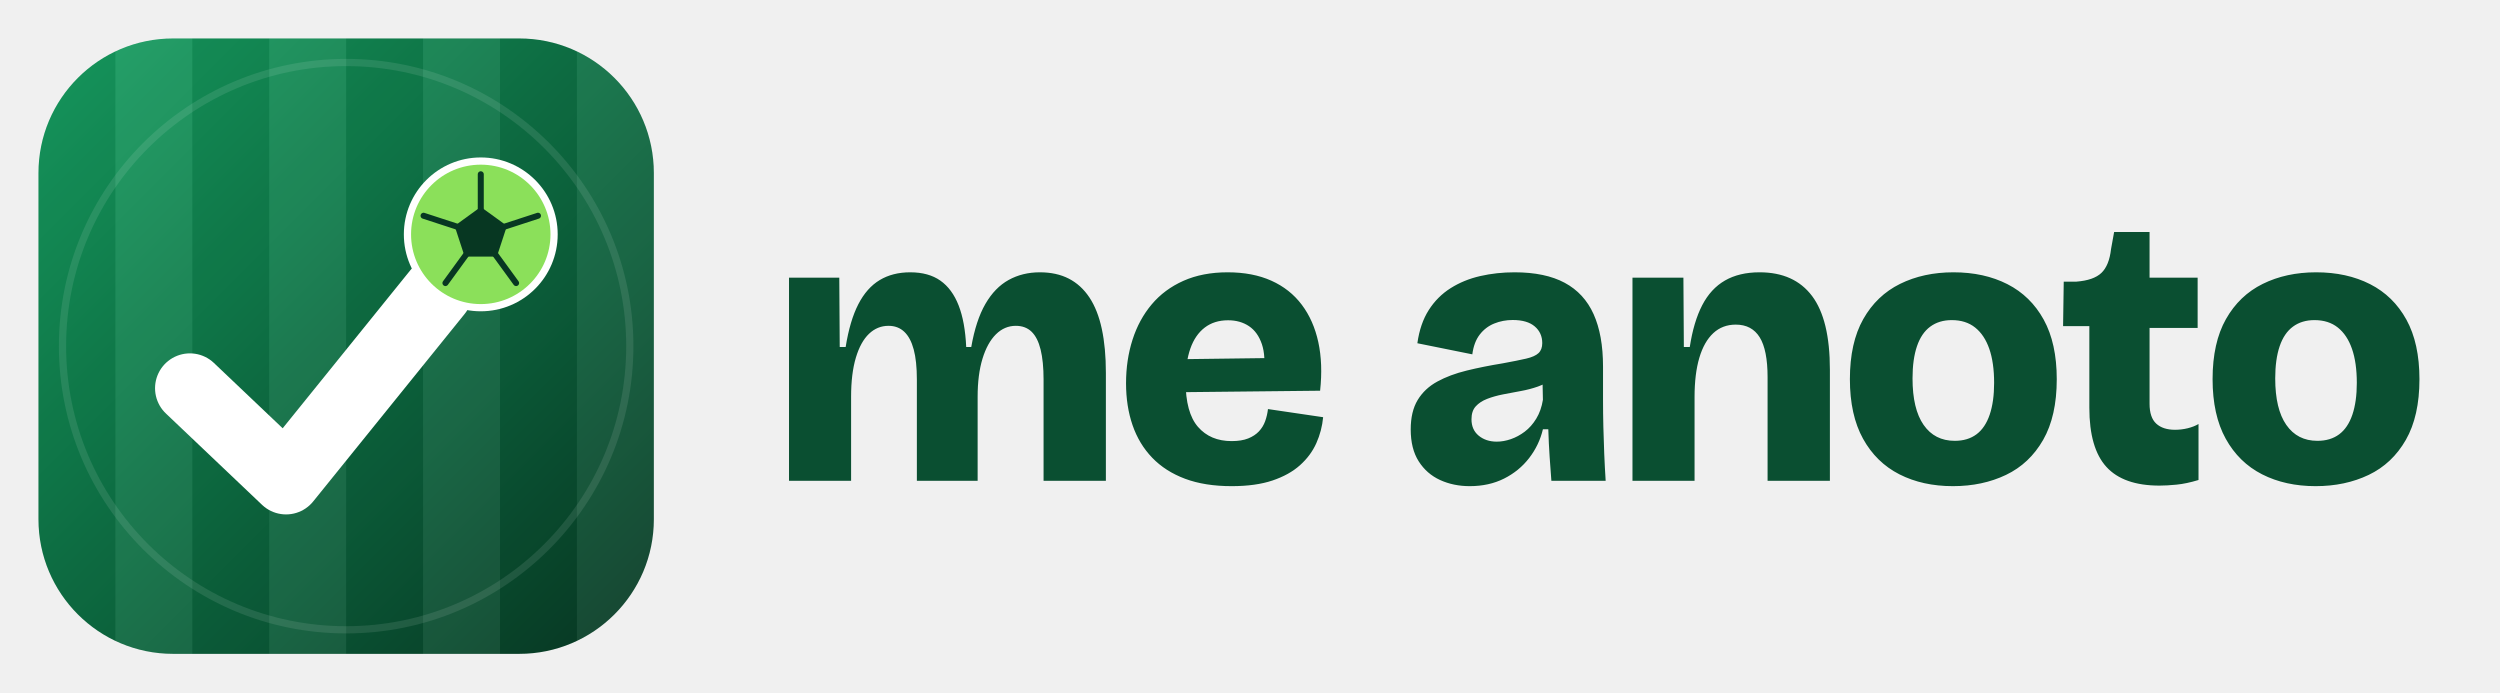
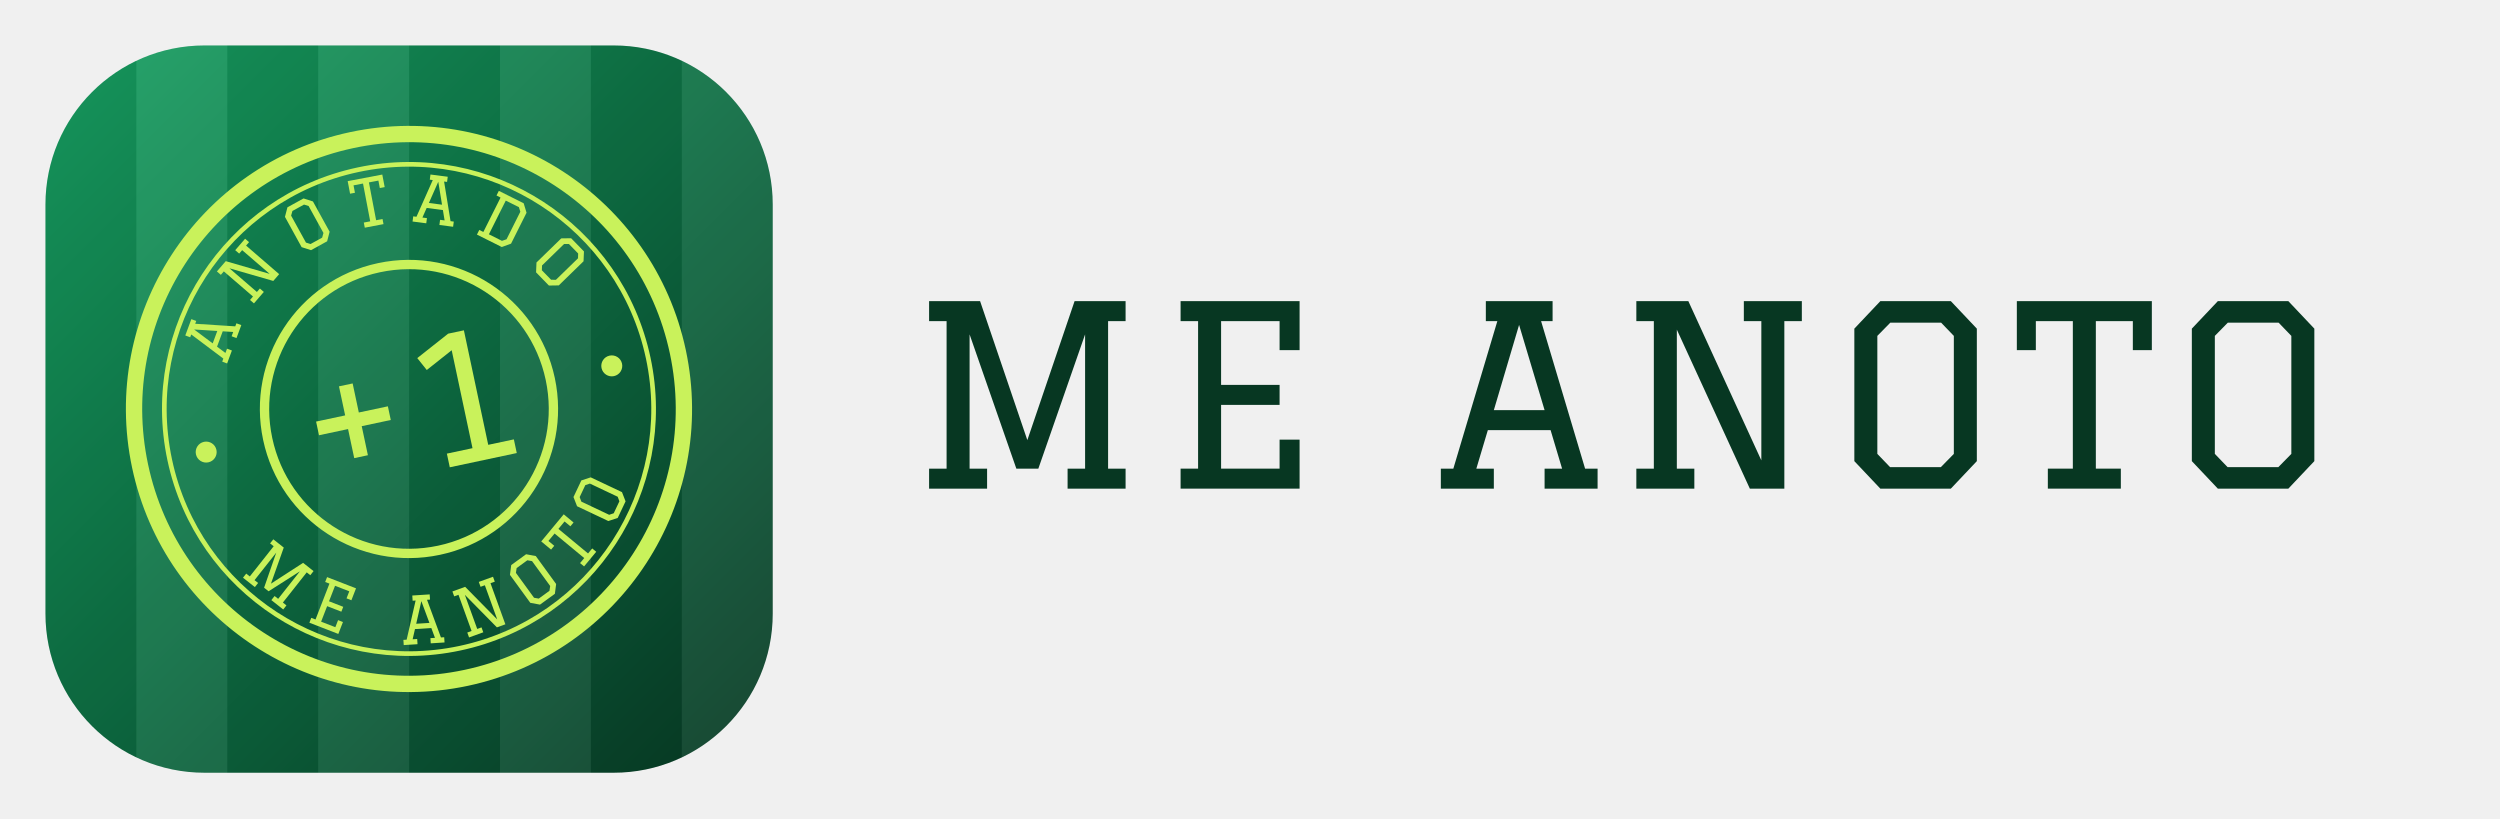
- <svg xmlns="http://www.w3.org/2000/svg" viewBox="0 0 1300 360" role="img" aria-label="Me Anoto">
+ <svg xmlns="http://www.w3.org/2000/svg" viewBox="0 0 1100 360" role="img" aria-label="Me Anoto">
  <g transform="translate(20 20) scale(0.625)">
    <defs>
      <linearGradient id="pasto" x1="0" y1="0" x2="1" y2="1">
        <stop offset="0" stop-color="#17a062" />
        <stop offset=".38" stop-color="#0f7a4a" />
        <stop offset=".78" stop-color="#0a4f31" />
        <stop offset="1" stop-color="#073722" />
      </linearGradient>
      <clipPath id="forma">
        <rect width="512" height="512" rx="112" />
      </clipPath>
    </defs>
    <g clip-path="url(#forma)">
      <rect width="512" height="512" fill="url(#pasto)" />
-       <rect x="0" y="0" width="64" height="512" fill="rgba(0,0,0,.06)" />
-       <rect x="64" y="0" width="64" height="512" fill="rgba(255,255,255,.06)" />
-       <rect x="128" y="0" width="64" height="512" fill="rgba(0,0,0,.06)" />
-       <rect x="192" y="0" width="64" height="512" fill="rgba(255,255,255,.06)" />
-       <rect x="256" y="0" width="64" height="512" fill="rgba(0,0,0,.06)" />
-       <rect x="320" y="0" width="64" height="512" fill="rgba(255,255,255,.06)" />
-       <rect x="384" y="0" width="64" height="512" fill="rgba(0,0,0,.06)" />
-       <rect x="448" y="0" width="64" height="512" fill="rgba(255,255,255,.06)" />
-       <circle cx="256" cy="256" r="236" fill="none" stroke="rgba(255,255,255,.10)" stroke-width="6" />
+       <rect x="0" y="0" width="64" height="512" fill="rgba(0,0,0,.07)" />
+       <rect x="64" y="0" width="64" height="512" fill="rgba(255,255,255,.07)" />
+       <rect x="128" y="0" width="64" height="512" fill="rgba(0,0,0,.07)" />
+       <rect x="192" y="0" width="64" height="512" fill="rgba(255,255,255,.07)" />
+       <rect x="256" y="0" width="64" height="512" fill="rgba(0,0,0,.07)" />
+       <rect x="320" y="0" width="64" height="512" fill="rgba(255,255,255,.07)" />
+       <rect x="384" y="0" width="64" height="512" fill="rgba(0,0,0,.07)" />
+       <rect x="448" y="0" width="64" height="512" fill="rgba(255,255,255,.07)" />
    </g>
-     <g transform="translate(-20 15)">
-       <path d="M146 276 L226 352 L352 196" fill="none" stroke="#ffffff" stroke-width="58" stroke-linecap="round" stroke-linejoin="round" />
-       <circle cx="388" cy="148" r="64" fill="#ffffff" />
-       <circle cx="388" cy="148" r="58" fill="#8be05a" />
-       <g stroke="#073722" stroke-width="5" stroke-linecap="round">
-         <line x1="388.0" y1="127.0" x2="388.0" y2="98.0" />
-         <line x1="408.0" y1="141.5" x2="435.6" y2="132.5" />
-         <line x1="400.3" y1="165.0" x2="417.4" y2="188.5" />
-         <line x1="375.7" y1="165.0" x2="358.6" y2="188.5" />
-         <line x1="368.0" y1="141.5" x2="340.4" y2="132.5" />
+     <g transform="translate(46 46) scale(.82) rotate(-12 256 256)">
+       <g fill="#c9f25b" stroke="none">
+         <circle cx="256" cy="256" r="236" fill="none" stroke="#c9f25b" stroke-width="14" />
+         <circle cx="256" cy="256" r="210" fill="none" stroke="#c9f25b" stroke-width="4" />
+         <path transform="translate(120.78 170.47) rotate(-57.69) translate(-18.40 0) scale(0.56)" d="M19.50 -75.00H46.20V-67.00H41.60L59.20 -8.00H64.20V0.00H43.00V-8.00H50.00L45.40 -23.40H20.30L15.70 -8.00H22.70V0.00H1.50V-8.00H6.50L24.10 -67.00H19.50ZM32.80 -65.50 22.70 -31.40H43.00Z" />
+         <path transform="translate(159.20 128.60) rotate(-37.23) translate(-22.74 0) scale(0.56)" d="M53.40 0.00 24.20 -63.60V-8.00H31.20V0.00H8.00V-8.00H15.00V-67.00H8.00V-75.00H28.80L58.00 -11.30V-67.00H51.00V-75.00H74.20V-67.00H67.20V0.00Z" />
+         <path transform="translate(209.65 102.86) rotate(-16.84) translate(-18.20 0) scale(0.56)" d="M18.40 0.00 8.00 -11.00V-64.00L18.40 -75.00H46.60L57.00 -64.00V-11.00L46.60 0.00ZM22.30 -8.60H42.60L47.80 -13.90V-61.10L42.70 -66.40H22.40L17.20 -61.10V-13.90Z" />
+         <path transform="translate(259.42 96.04) rotate(1.22) translate(-16.24 0) scale(0.56)" d="M43.60 0.00H14.40V-8.00H24.40V-67.00H9.60V-55.40H2.00V-75.00H56.00V-55.40H48.40V-67.00H33.60V-8.00H43.60Z" />
+         <path transform="translate(309.03 105.04) rotate(19.36) translate(-18.40 0) scale(0.56)" d="M19.50 -75.00H46.20V-67.00H41.60L59.20 -8.00H64.20V0.00H43.00V-8.00H50.00L45.40 -23.40H20.30L15.70 -8.00H22.70V0.00H1.50V-8.00H6.50L24.10 -67.00H19.50ZM32.80 -65.50 22.70 -31.40H43.00Z" />
+         <path transform="translate(355.80 130.94) rotate(38.59) translate(-19.32 0) scale(0.56)" d="M8.00 -75.00H50.60L61.00 -64.00V-11.00L50.60 0.00H8.00V-8.00H15.00V-67.00H8.00ZM24.20 -8.60H46.60L51.80 -13.90V-61.10L46.70 -66.40H24.20Z" />
+         <path transform="translate(391.33 170.64) rotate(57.76) translate(-18.20 0) scale(0.56)" d="M18.40 0.00 8.00 -11.00V-64.00L18.40 -75.00H46.60L57.00 -64.00V-11.00L46.60 0.00ZM22.30 -8.60H42.60L47.80 -13.90V-61.10L42.70 -66.40H22.40L17.20 -61.10V-13.90Z" />
+         <path transform="translate(100.55 385.00) rotate(50.31) translate(-26.49 0) scale(0.56)" d="M8.00 -75.00H28.40L47.30 -19.40L66.20 -75.00H86.60V-67.00H79.60V-8.00H86.60V0.00H63.40V-8.00H70.40V-61.70L51.70 -8.00H42.90L24.20 -61.70V-8.00H31.20V0.00H8.00V-8.00H15.00V-67.00H8.00Z" />
+         <path transform="translate(145.36 425.01) rotate(33.21) translate(-17.81 0) scale(0.56)" d="M8.00 -75.00H55.60V-55.40H47.60V-67.00H24.20V-41.50H47.60V-33.50H24.20V-8.00H47.60V-19.60H55.60V0.00H8.00V-8.00H15.00V-67.00H8.00Z" />
+         <path transform="translate(226.82 455.88) rotate(8.31) translate(-18.40 0) scale(0.56)" d="M19.50 -75.00H46.20V-67.00H41.60L59.20 -8.00H64.20V0.00H43.00V-8.00H50.00L45.40 -23.40H20.30L15.70 -8.00H22.70V0.00H1.50V-8.00H6.50L24.10 -67.00H19.50ZM32.80 -65.50 22.70 -31.40H43.00Z" />
+         <path transform="translate(283.76 456.08) rotate(-7.90) translate(-22.74 0) scale(0.56)" d="M53.40 0.00 24.20 -63.60V-8.00H31.20V0.00H8.00V-8.00H15.00V-67.00H8.00V-75.00H28.80L58.00 -11.30V-67.00H51.00V-75.00H74.20V-67.00H67.20V0.00Z" />
+         <path transform="translate(338.32 440.47) rotate(-24.05) translate(-18.20 0) scale(0.56)" d="M18.40 0.00 8.00 -11.00V-64.00L18.40 -75.00H46.60L57.00 -64.00V-11.00L46.60 0.00ZM22.30 -8.60H42.60L47.80 -13.90V-61.10L42.70 -66.40H22.40L17.20 -61.10V-13.90Z" />
+         <path transform="translate(381.35 414.40) rotate(-38.36) translate(-16.24 0) scale(0.56)" d="M43.60 0.00H14.40V-8.00H24.40V-67.00H9.60V-55.40H2.00V-75.00H56.00V-55.40H48.40V-67.00H33.60V-8.00H43.60Z" />
+         <path transform="translate(416.61 378.51) rotate(-52.66) translate(-18.20 0) scale(0.56)" d="M18.40 0.00 8.00 -11.00V-64.00L18.40 -75.00H46.60L57.00 -64.00V-11.00L46.60 0.00ZM22.30 -8.60H42.60L47.80 -13.90V-61.10L42.70 -66.40H22.40L17.20 -61.10V-13.90Z" />
+         <circle cx="78" cy="256" r="9" />
+         <circle cx="434" cy="256" r="9" />
+         <circle cx="256" cy="256" r="124" fill="none" stroke="#c9f25b" stroke-width="8" />
+         <g transform="translate(158.50 312.25) scale(1.5)">
+           <path transform="translate(0.00 0)" d="M28.50 -16.50V-33.50H11.50V-41.50H28.50V-58.50H36.50V-41.50H53.50V-33.50H36.50V-16.50Z" />
+           <path transform="translate(65.00 0)" d="M30.90 -75.00H40.10V-8.00H55.10V0.00H15.90V-8.00H30.90V-65.30L14.60 -57.20L10.70 -65.00Z" />
+         </g>
      </g>
-       <polygon points="388.0,127.0 408.0,141.5 400.3,165.0 375.7,165.0 368.0,141.5" fill="#073722" stroke="#073722" stroke-width="3" stroke-linejoin="round" />
    </g>
  </g>
-   <g transform="translate(400 250) scale(0.2)">
-     <path d="M51.428 0.0V-320.999V-528.0H182.143L183.285 -347.856H198.714Q209.714 -416.428 231.642 -459Q253.571 -501.571 287.214 -521.786Q320.856 -542.0 366.571 -542.0Q414.285 -542.0 444.999 -520.357Q475.714 -498.714 492.428 -455.928Q509.142 -413.142 512.142 -347.856H525.285Q537.427 -417.142 561.999 -459.714Q586.57 -502.286 622.57 -522.143Q658.57 -542.0 703.57 -542.0Q746.856 -542.0 778.856 -525.571Q810.856 -509.143 832.499 -476.572Q854.141 -444 864.713 -394.786Q875.284 -345.572 875.284 -280.572V0.0H713.284V-263.144Q713.284 -309.715 705.641 -340.929Q697.999 -372.143 682.142 -387.5Q666.285 -402.857 641.142 -402.857Q611.713 -402.857 589.428 -380.786Q567.142 -358.714 554.499 -317.428Q541.856 -276.142 541.856 -218.428V0.0H383.856V-263.144Q383.856 -310.858 375.642 -341.429Q367.428 -372 351.071 -387.429Q334.714 -402.857 310.142 -402.857Q281.142 -402.857 259.357 -382.071Q237.571 -361.286 225.214 -320Q212.857 -278.714 212.857 -218.428V0.0Z M1202.428 14.0Q1132.571 14.0 1081.214 -5.214Q1029.857 -24.429 995.714 -59.929Q961.571 -95.429 944.643 -144.572Q927.714 -193.714 927.714 -253.571Q927.714 -314 944.5 -366.571Q961.285 -419.143 994.357 -458.5Q1027.428 -497.857 1077.071 -519.929Q1126.714 -542.0 1191.857 -542.0Q1257 -542.0 1305.5 -520.214Q1354 -498.428 1384.714 -457.571Q1415.428 -416.714 1427.642 -360.286Q1439.856 -303.857 1432.285 -234.143L1031.571 -229.857V-315.572L1327.141 -319.429L1284.999 -275.286Q1291.571 -323.571 1280.928 -355.071Q1270.285 -386.571 1247.428 -401.928Q1224.571 -417.286 1193 -417.286Q1157.142 -417.286 1132.285 -398.286Q1107.428 -379.286 1095 -343.929Q1082.571 -308.571 1082.571 -258.714Q1082.571 -177.143 1114.714 -140.143Q1146.857 -103.143 1202.285 -103.143Q1228 -103.143 1245.142 -110Q1262.285 -116.857 1273.142 -128.357Q1283.999 -139.857 1289.428 -154.929Q1294.856 -170 1296.714 -186.429L1440.142 -165.286Q1436.857 -130.001 1422.5 -97.858Q1408.143 -65.715 1380.143 -40.572Q1352.143 -15.429 1308.5 -0.714Q1264.857 14.0 1202.428 14.0Z M1821.286 14.0Q1779 14.0 1744.143 -2Q1709.286 -18 1688.571 -50.643Q1667.857 -83.286 1667.857 -133.428Q1667.857 -180.143 1686 -210.071Q1704.143 -240.0 1737 -257.929Q1769.857 -275.857 1813.285 -286.5Q1856.714 -297.143 1906.856 -305.286Q1945.714 -312.429 1967.999 -317.571Q1990.285 -322.714 2000.071 -331.857Q2009.857 -341.0 2009.857 -357.857Q2009.857 -384.571 1990.357 -401.286Q1970.857 -418 1933 -418Q1907.571 -418 1885 -408.857Q1862.428 -399.714 1847.285 -380.071Q1832.143 -360.428 1828 -328.714L1685.143 -357.571Q1692.285 -408.571 1714.714 -443.785Q1737.142 -479 1771.642 -500.786Q1806.142 -522.571 1848.785 -532.286Q1891.428 -542.0 1937.857 -542.0Q2017.428 -542.0 2068.142 -514.786Q2118.857 -487.571 2143.357 -433.214Q2167.857 -378.857 2167.857 -297V-210.428Q2167.857 -175.714 2168.714 -140.5Q2169.571 -105.286 2170.999 -70.286Q2172.428 -35.286 2174.714 0.0H2033.571Q2031.285 -28.572 2029 -62.715Q2026.714 -96.858 2025.571 -133.858H2011.571Q2001.857 -92.858 1975.786 -59.072Q1949.714 -25.286 1910.5 -5.643Q1871.286 14.0 1821.286 14.0ZM1891.714 -101.714Q1909.285 -101.714 1928.214 -108.214Q1947.143 -114.714 1964.357 -127.714Q1981.571 -140.714 1994.285 -161.5Q2007 -182.286 2011.571 -210.429L2010.428 -266.428L2034 -264.857Q2019.714 -252.429 1998.643 -245.0Q1977.571 -237.571 1954.286 -233.357Q1931.0 -229.143 1908.071 -224.643Q1885.143 -220.143 1866.571 -212.929Q1848 -205.714 1836.928 -193.5Q1825.857 -181.286 1825.857 -159.857Q1825.857 -132.714 1844.643 -117.214Q1863.428 -101.714 1891.714 -101.714Z M2244.428 0.0V-309.857V-528.0H2376.857L2378 -347.856H2393.428Q2403.428 -413.285 2425.714 -456.357Q2447.999 -499.428 2484.999 -520.714Q2521.999 -542.0 2574.999 -542.0Q2664.999 -542.0 2711.356 -480.429Q2757.713 -418.857 2757.713 -288.715V0.0H2595.713V-269.429Q2595.713 -340 2575.213 -373Q2554.714 -406 2512.999 -406Q2478.428 -406 2454.571 -383.857Q2430.714 -361.714 2418.285 -319.857Q2405.857 -278 2405.857 -217.856V0.0Z M3077.714 14.0Q2998.857 14.0 2938.428 -16.786Q2878 -47.571 2843.857 -109.357Q2809.714 -171.143 2809.714 -264.143Q2809.714 -358.857 2844.5 -420.357Q2879.286 -481.857 2940.214 -511.929Q3001.143 -542.0 3079 -542.0Q3158.714 -542.0 3219.214 -511.214Q3279.714 -480.429 3313.642 -418.929Q3347.571 -357.429 3347.571 -264.0Q3347.571 -168.143 3312.214 -106.357Q3276.857 -44.571 3215.642 -15.286Q3154.428 14.0 3077.714 14.0ZM3082.285 -103.857Q3116.142 -103.857 3138.857 -120.786Q3161.571 -137.714 3173.142 -171.714Q3184.714 -205.714 3184.714 -254.429Q3184.714 -307.0 3172.142 -343.071Q3159.571 -379.143 3135.357 -398.429Q3111.142 -417.714 3074.571 -417.714Q3041.714 -417.714 3018.714 -400.786Q2995.714 -383.857 2984.143 -349.857Q2972.571 -315.857 2972.571 -266.143Q2972.571 -186.714 3001.357 -145.286Q3030.143 -103.857 3082.285 -103.857Z M3614.571 12.571Q3521 12.571 3476.642 -36.071Q3432.285 -84.714 3432.285 -189.857V-402.0H3364L3365.714 -517.714H3398.427Q3443.285 -521.143 3463.571 -540.357Q3483.857 -559.572 3488.714 -602.43L3496.714 -646.714H3588.857V-528.0H3713.857V-397.429H3588.857V-200.286Q3588.857 -164.571 3606.214 -148.571Q3623.571 -132.571 3655.142 -132.571Q3672 -132.571 3688.142 -136.571Q3704.285 -140.571 3716.142 -147.571V-2.0Q3684.571 7.571 3659.142 10.071Q3633.714 12.571 3614.571 12.571Z M4020.714 14.0Q3941.857 14.0 3881.428 -16.786Q3821 -47.571 3786.857 -109.357Q3752.714 -171.143 3752.714 -264.143Q3752.714 -358.857 3787.5 -420.357Q3822.286 -481.857 3883.214 -511.929Q3944.143 -542.0 4022 -542.0Q4101.714 -542.0 4162.214 -511.214Q4222.714 -480.429 4256.642 -418.929Q4290.571 -357.429 4290.571 -264.0Q4290.571 -168.143 4255.214 -106.357Q4219.857 -44.571 4158.642 -15.286Q4097.428 14.0 4020.714 14.0ZM4025.285 -103.857Q4059.142 -103.857 4081.857 -120.786Q4104.571 -137.714 4116.142 -171.714Q4127.714 -205.714 4127.714 -254.429Q4127.714 -307.0 4115.142 -343.071Q4102.571 -379.143 4078.357 -398.429Q4054.142 -417.714 4017.571 -417.714Q3984.714 -417.714 3961.714 -400.786Q3938.714 -383.857 3927.143 -349.857Q3915.571 -315.857 3915.571 -266.143Q3915.571 -186.714 3944.357 -145.286Q3973.143 -103.857 4025.285 -103.857Z" fill="#0a4f31" />
+   <g transform="translate(400 215) scale(1.1)" fill="#073722">
+     <path transform="translate(0.00 0)" d="M8.00 -75.00H28.40L47.30 -19.40L66.20 -75.00H86.60V-67.00H79.60V-8.00H86.60V0.00H63.40V-8.00H70.40V-61.70L51.70 -8.00H42.90L24.20 -61.70V-8.00H31.20V0.00H8.00V-8.00H15.00V-67.00H8.00Z" />
+     <path transform="translate(100.60 0)" d="M8.00 -75.00H55.60V-55.40H47.60V-67.00H24.20V-41.50H47.60V-33.50H24.20V-8.00H47.60V-19.60H55.60V0.00H8.00V-8.00H15.00V-67.00H8.00Z" />
+     <path transform="translate(211.20 0)" d="M19.50 -75.00H46.20V-67.00H41.60L59.20 -8.00H64.20V0.00H43.00V-8.00H50.00L45.40 -23.40H20.30L15.70 -8.00H22.70V0.00H1.50V-8.00H6.50L24.10 -67.00H19.50ZM32.80 -65.50 22.70 -31.40H43.00Z" />
+     <path transform="translate(282.90 0)" d="M53.40 0.00 24.20 -63.60V-8.00H31.20V0.00H8.00V-8.00H15.00V-67.00H8.00V-75.00H28.80L58.00 -11.30V-67.00H51.00V-75.00H74.20V-67.00H67.20V0.00Z" />
+     <path transform="translate(370.10 0)" d="M18.40 0.00 8.00 -11.00V-64.00L18.40 -75.00H46.60L57.00 -64.00V-11.00L46.60 0.00ZM22.30 -8.60H42.60L47.80 -13.90V-61.10L42.70 -66.40H22.40L17.20 -61.10V-13.90Z" />
+     <path transform="translate(441.10 0)" d="M43.60 0.00H14.40V-8.00H24.40V-67.00H9.60V-55.40H2.00V-75.00H56.00V-55.40H48.40V-67.00H33.60V-8.00H43.60Z" />
+     <path transform="translate(505.10 0)" d="M18.40 0.00 8.00 -11.00V-64.00L18.40 -75.00H46.60L57.00 -64.00V-11.00L46.60 0.00ZM22.30 -8.60H42.60L47.80 -13.90V-61.10L42.70 -66.40H22.40L17.20 -61.10V-13.90Z" />
  </g>
</svg>
